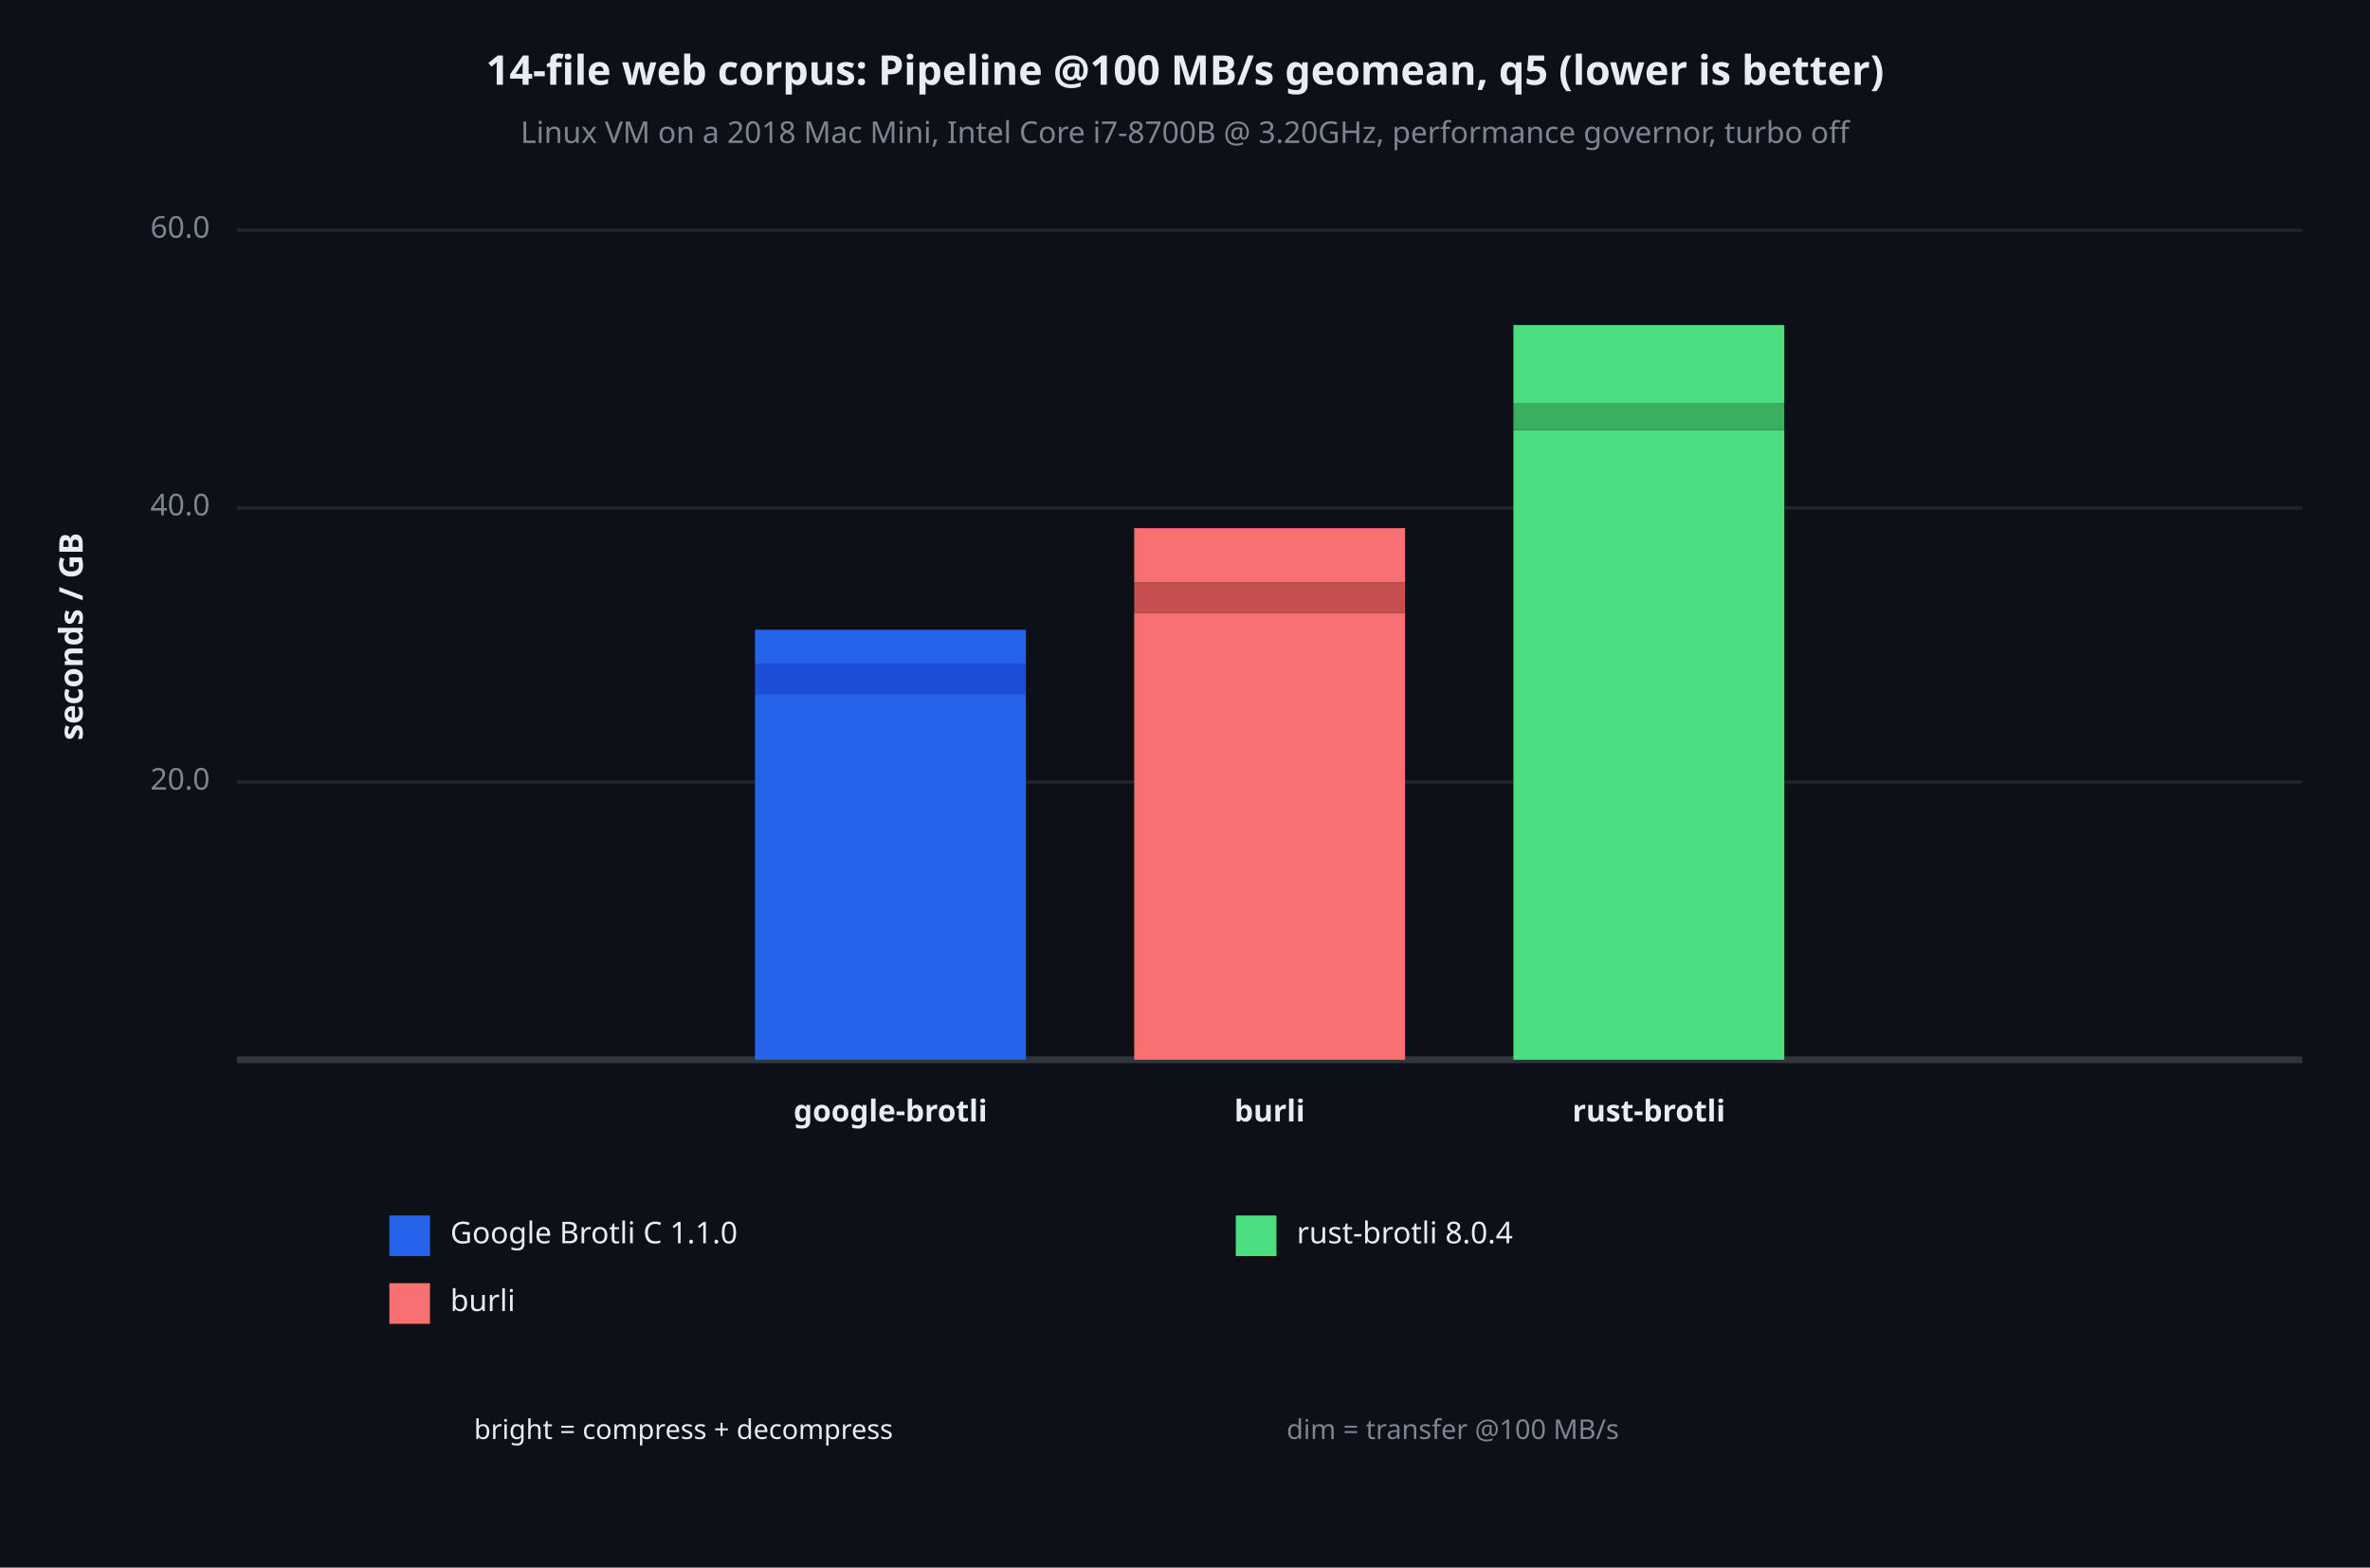
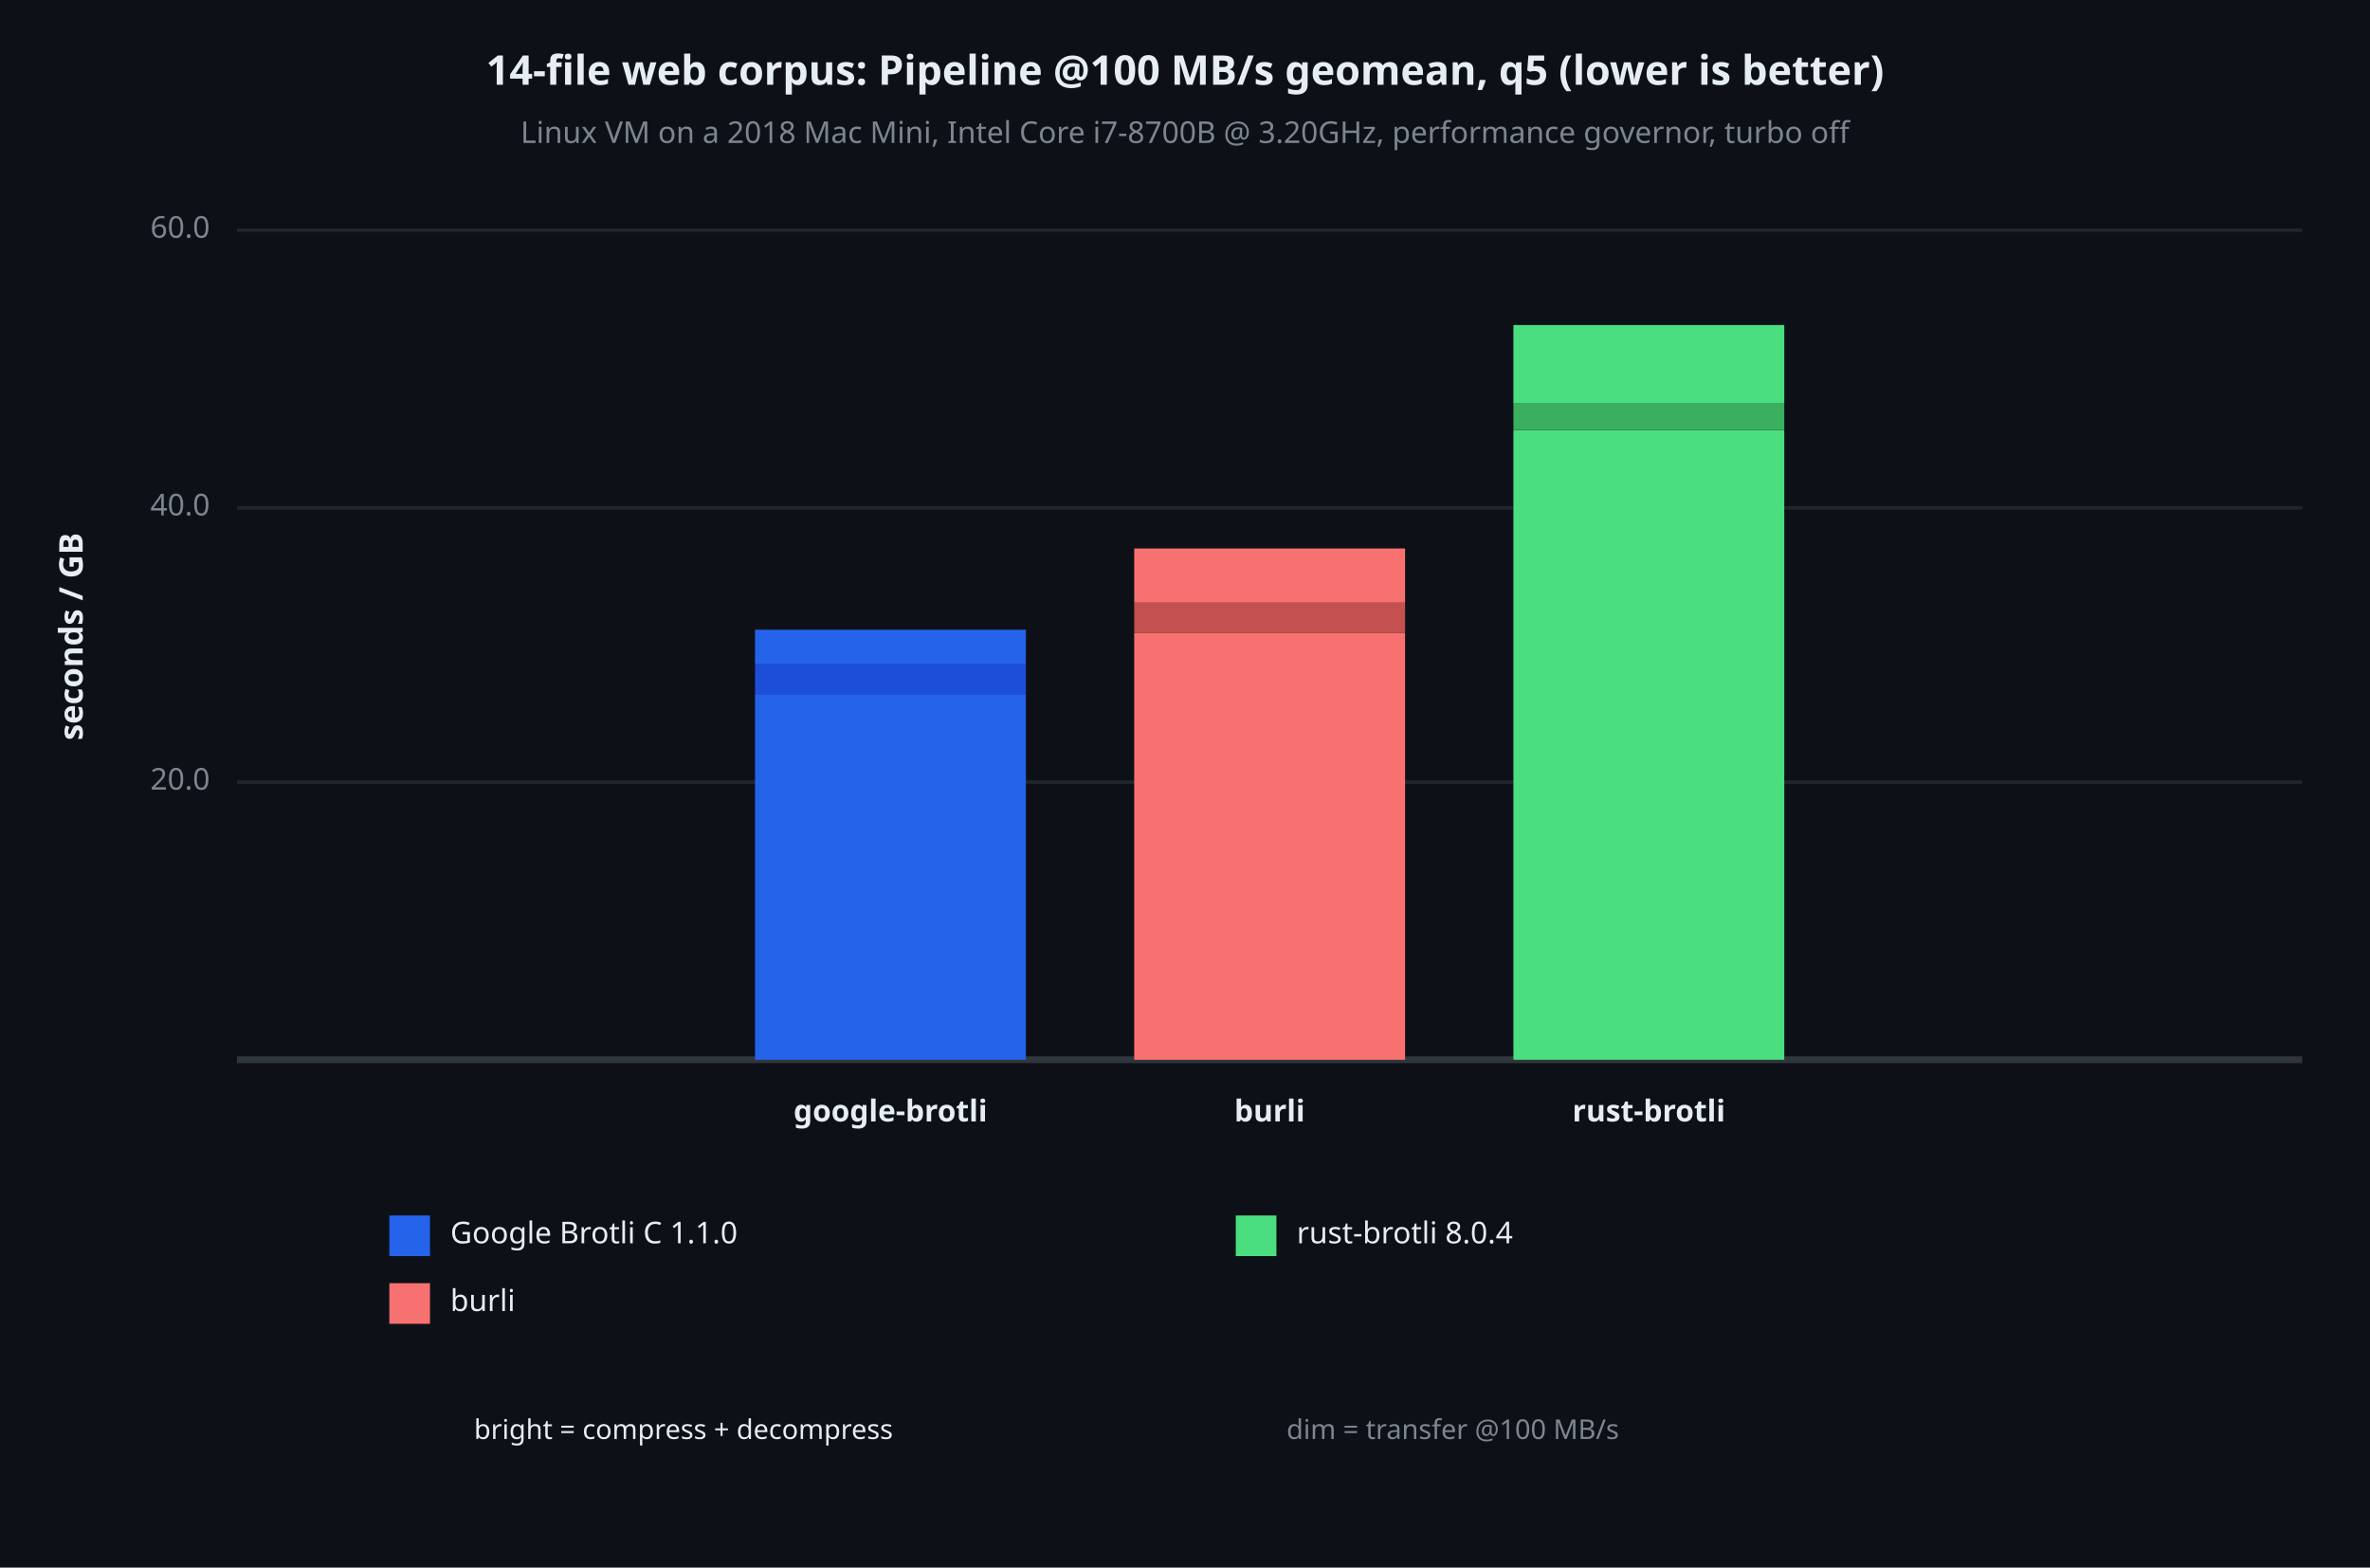
<svg xmlns="http://www.w3.org/2000/svg" viewBox="0 0 700 463" font-family="system-ui, -apple-system, sans-serif">
  <rect x="0" y="0" width="700" height="463" opacity="1" fill="#0D1117" stroke="none" />
  <text x="350" y="22" dy="0.5ex" text-anchor="middle" font-family="sans-serif" font-size="12.097" opacity="1" fill="#E6EDF3" font-weight="bold">
14-file web corpus: Pipeline @100 MB/s geomean, q5 (lower is better)
</text>
  <text x="350" y="40" dy="0.5ex" text-anchor="middle" font-family="sans-serif" font-size="8.871" opacity="1" fill="#7D8590">
Linux VM on a 2018 Mac Mini, Intel Core i7-8700B @ 3.20GHz, performance governor, turbo off
</text>
  <text x="22" y="188" dy="0.5ex" text-anchor="middle" font-family="sans-serif" font-size="9.677" opacity="1" fill="#E6EDF3" font-weight="bold" transform="rotate(270, 22, 188)">
seconds / GB
</text>
  <polyline fill="none" opacity="1" stroke="#21262D" stroke-width="1" points="70,231 680,231 " />
  <text x="62" y="231" dy="0.5ex" text-anchor="end" font-family="sans-serif" font-size="8.871" opacity="1" fill="#7D8590">
20.0
</text>
  <polyline fill="none" opacity="1" stroke="#21262D" stroke-width="1" points="70,150 680,150 " />
  <text x="62" y="150" dy="0.5ex" text-anchor="end" font-family="sans-serif" font-size="8.871" opacity="1" fill="#7D8590">
40.0
</text>
  <polyline fill="none" opacity="1" stroke="#21262D" stroke-width="1" points="70,68 680,68 " />
  <text x="62" y="68" dy="0.5ex" text-anchor="end" font-family="sans-serif" font-size="8.871" opacity="1" fill="#7D8590">
60.0
</text>
  <polyline fill="none" opacity="1" stroke="#30363D" stroke-width="2" points="70,313 680,313 " />
  <rect x="223" y="205" width="80" height="108" opacity="1" fill="#2563EB" stroke="none" />
  <rect x="223" y="196" width="80" height="9" opacity="1" fill="#1D4ED8" stroke="none" />
  <rect x="223" y="186" width="80" height="10" opacity="1" fill="#2563EB" stroke="none" />
  <text x="263" y="329" dy="0.5ex" text-anchor="middle" font-family="sans-serif" font-size="8.871" opacity="1" fill="#E6EDF3" font-weight="bold">
google-brotli
</text>
-   <rect x="335" y="181" width="80" height="132" opacity="1" fill="#F87171" stroke="none" />
-   <rect x="335" y="172" width="80" height="9" opacity="1" fill="#C45050" stroke="none" />
-   <rect x="335" y="156" width="80" height="16" opacity="1" fill="#F87171" stroke="none" />
+   <rect x="335" y="187" width="80" height="126" opacity="1" fill="#F87171" stroke="none" />
+   <rect x="335" y="178" width="80" height="9" opacity="1" fill="#C45050" stroke="none" />
+   <rect x="335" y="162" width="80" height="16" opacity="1" fill="#F87171" stroke="none" />
  <text x="375" y="329" dy="0.5ex" text-anchor="middle" font-family="sans-serif" font-size="8.871" opacity="1" fill="#E6EDF3" font-weight="bold">
burli
</text>
  <rect x="447" y="127" width="80" height="186" opacity="1" fill="#4ADE80" stroke="none" />
  <rect x="447" y="119" width="80" height="8" opacity="1" fill="#3AAF60" stroke="none" />
  <rect x="447" y="96" width="80" height="23" opacity="1" fill="#4ADE80" stroke="none" />
  <text x="487" y="329" dy="0.5ex" text-anchor="middle" font-family="sans-serif" font-size="8.871" opacity="1" fill="#E6EDF3" font-weight="bold">
rust-brotli
</text>
  <rect x="115" y="359" width="12" height="12" opacity="1" fill="#2563EB" stroke="none" />
  <text x="133" y="365" dy="0.5ex" text-anchor="start" font-family="sans-serif" font-size="8.871" opacity="1" fill="#E6EDF3">
Google Brotli C 1.1.0
</text>
  <rect x="115" y="379" width="12" height="12" opacity="1" fill="#F87171" stroke="none" />
  <text x="133" y="385" dy="0.5ex" text-anchor="start" font-family="sans-serif" font-size="8.871" opacity="1" fill="#E6EDF3">
burli
</text>
  <rect x="365" y="359" width="12" height="12" opacity="1" fill="#4ADE80" stroke="none" />
  <text x="383" y="365" dy="0.5ex" text-anchor="start" font-family="sans-serif" font-size="8.871" opacity="1" fill="#E6EDF3">
rust-brotli 8.0.4
</text>
  <text x="140" y="423" dy="0.5ex" text-anchor="start" font-family="sans-serif" font-size="8.065" opacity="1" fill="#E6EDF3">
bright = compress + decompress
</text>
  <text x="380" y="423" dy="0.5ex" text-anchor="start" font-family="sans-serif" font-size="8.065" opacity="1" fill="#7D8590">
dim = transfer @100 MB/s
</text>
</svg>
